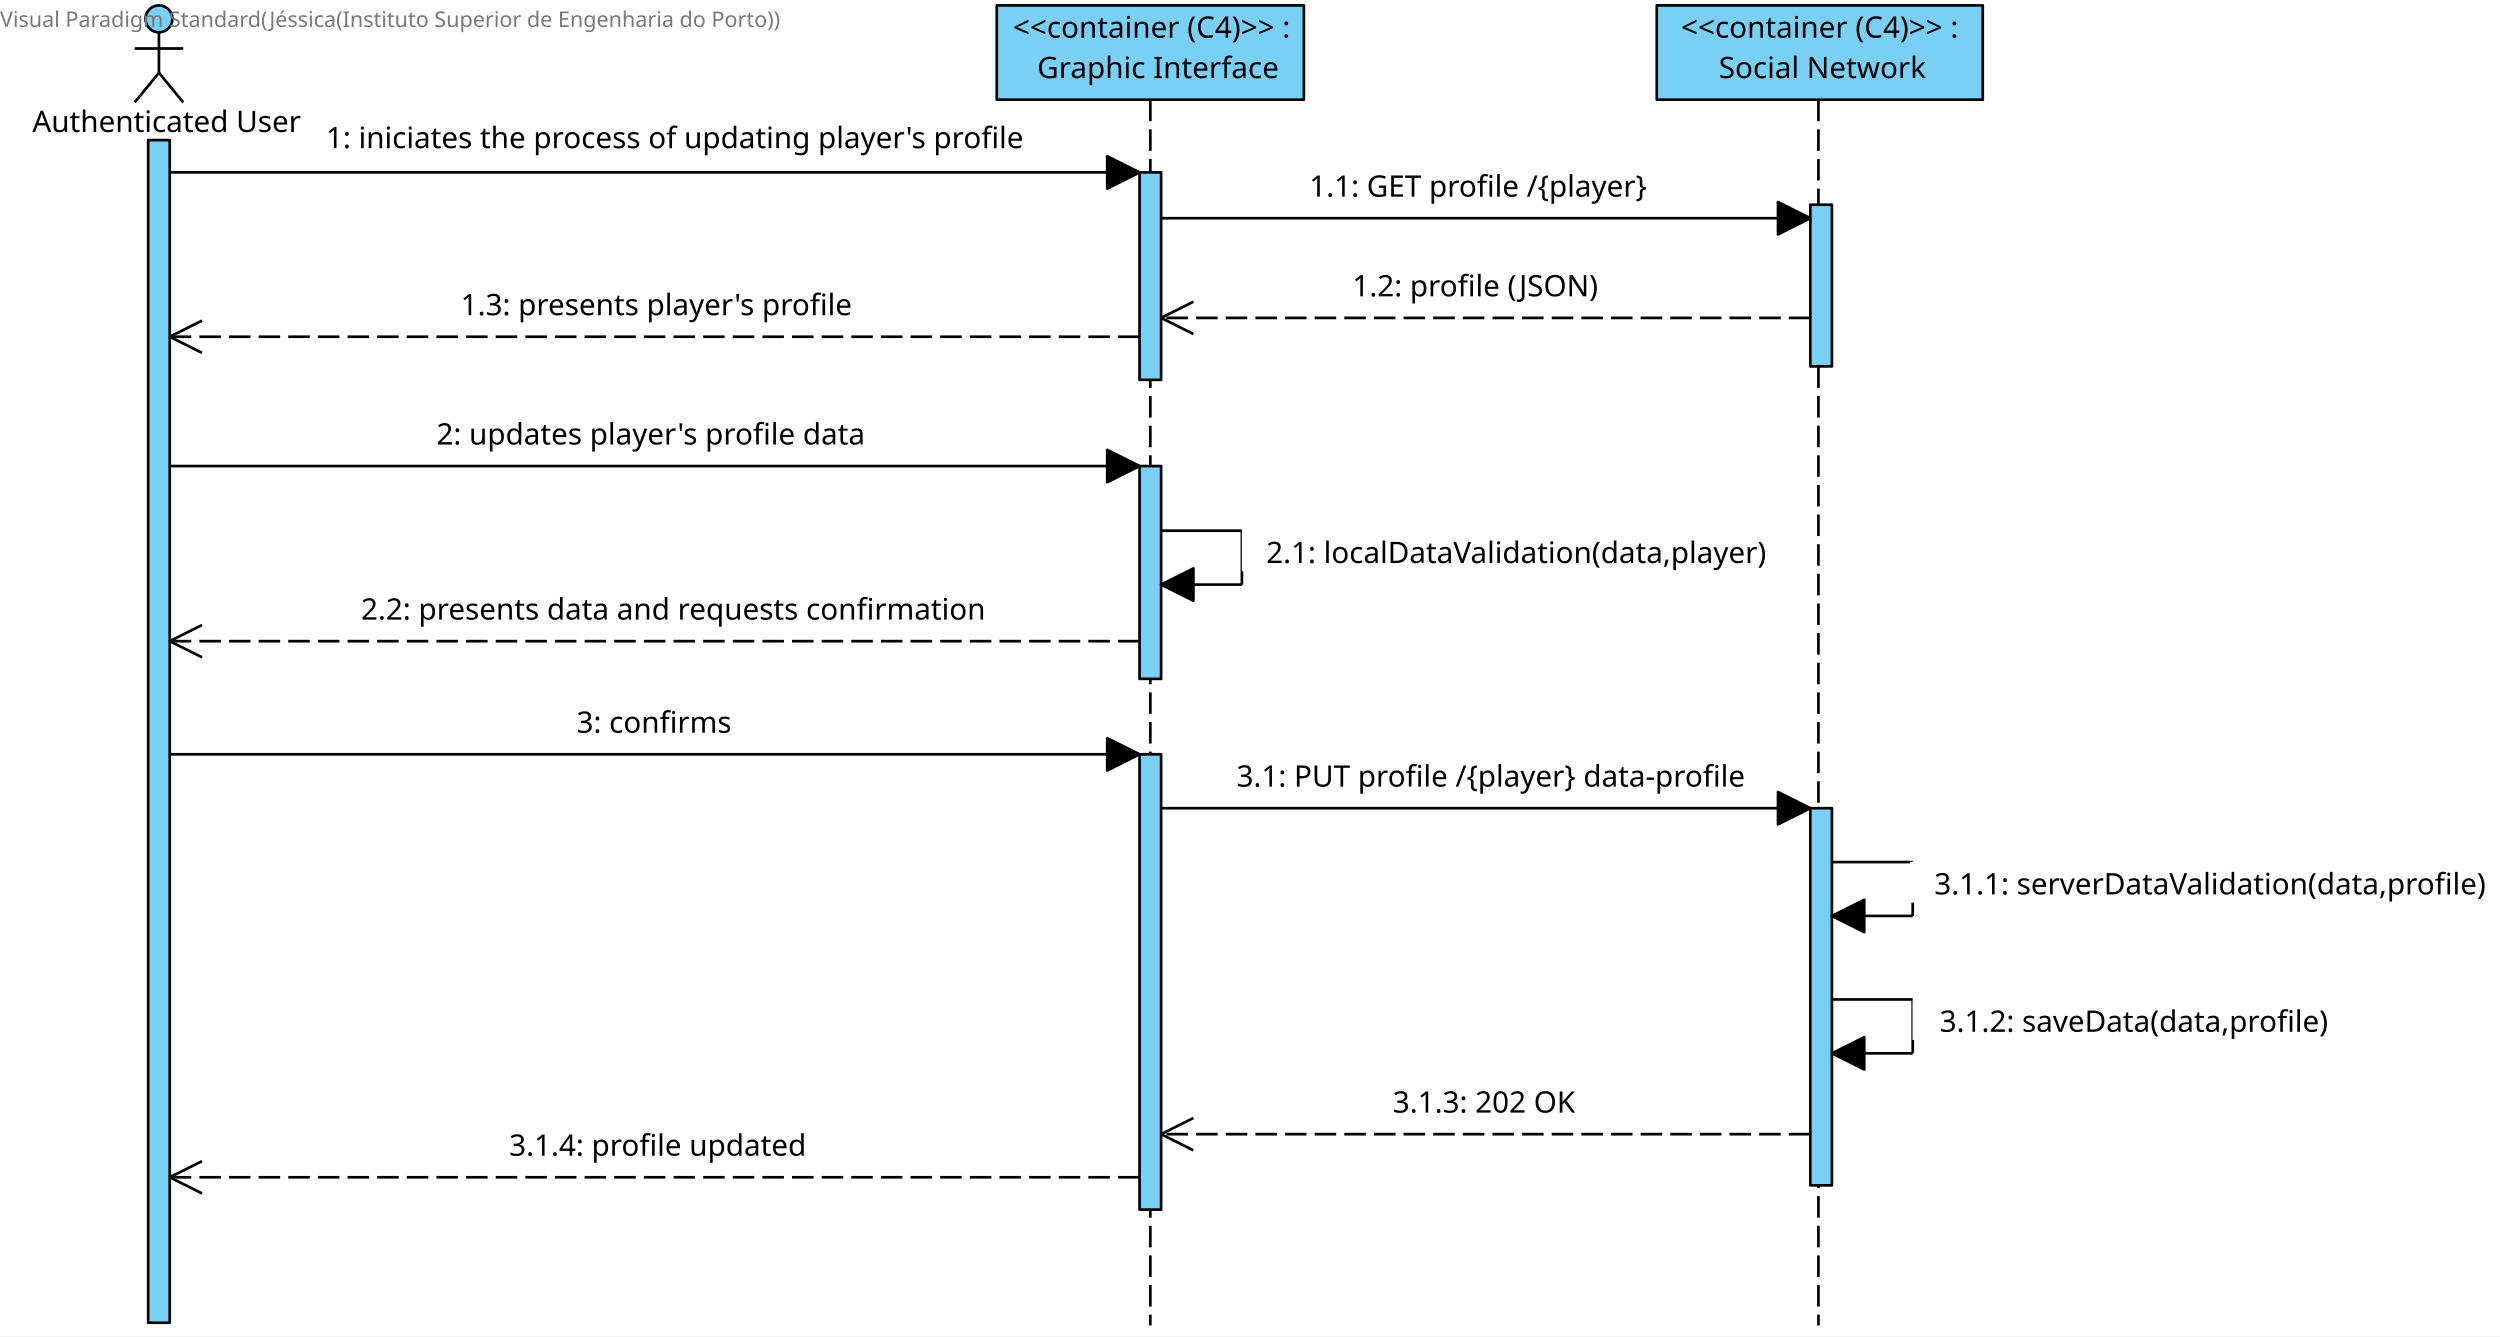
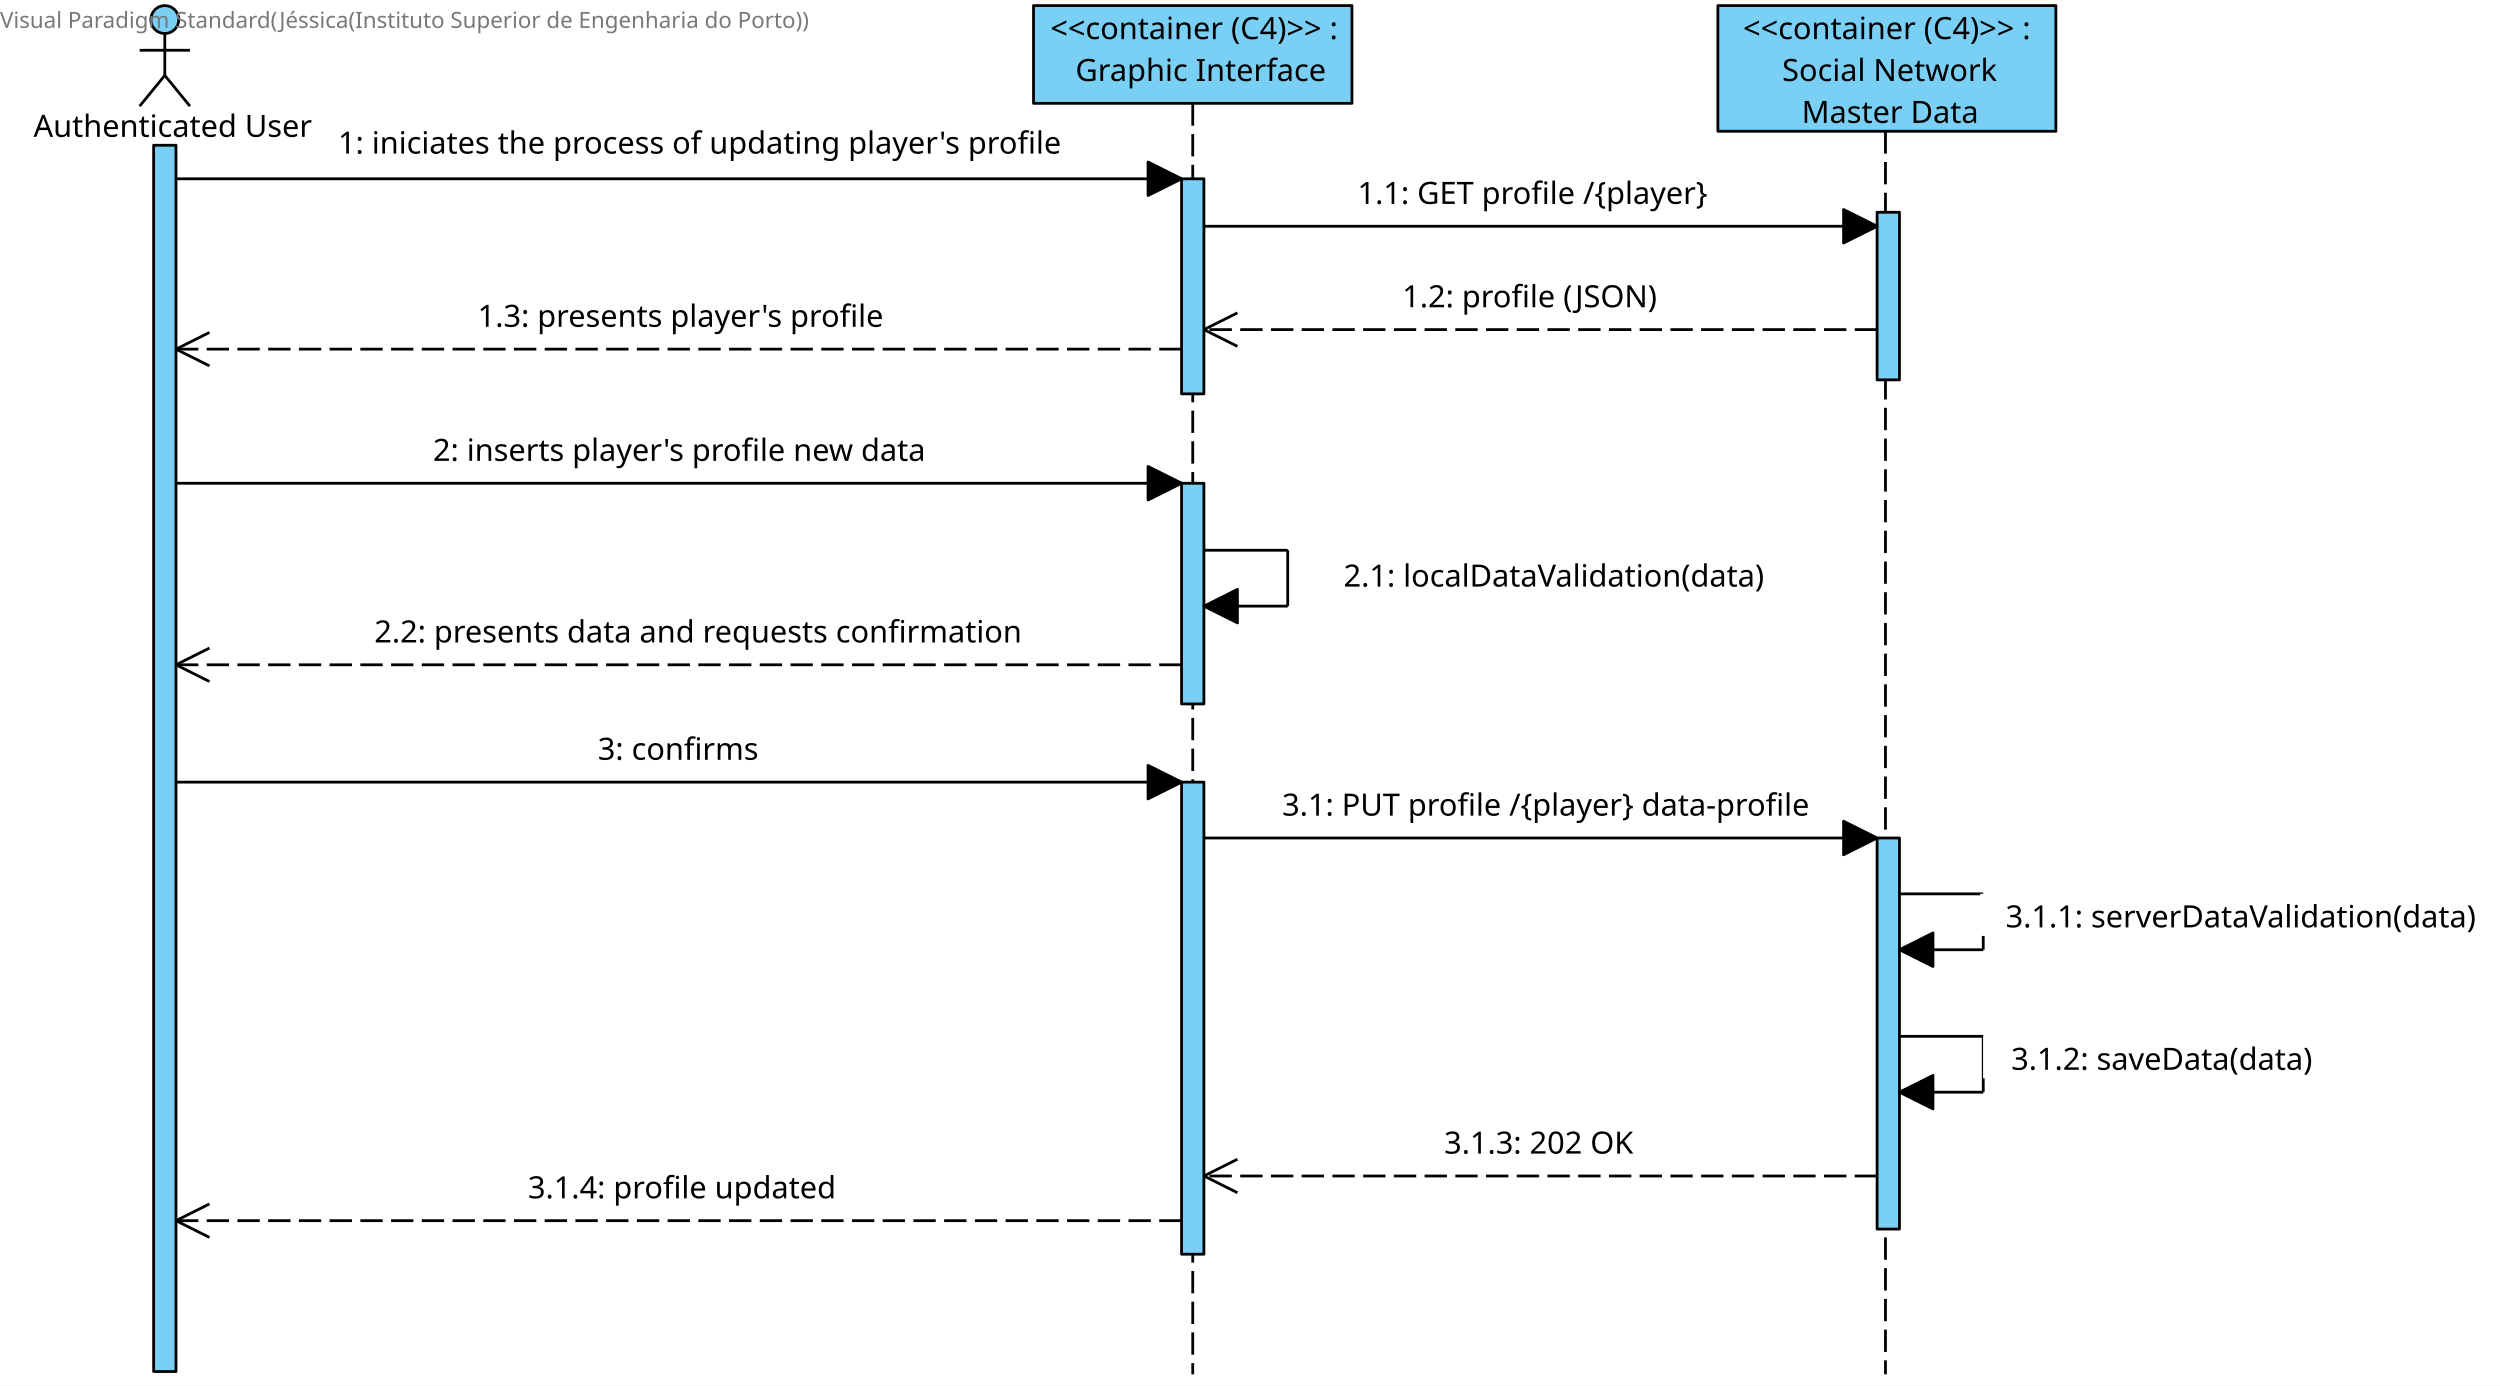
- <svg xmlns="http://www.w3.org/2000/svg" fill-opacity="0" color-rendering="auto" color-interpolation="auto" text-rendering="auto" stroke="rgb(0,0,0)" stroke-linecap="square" width="928" stroke-miterlimit="10" shape-rendering="auto" stroke-opacity="0" fill="rgb(0,0,0)" stroke-dasharray="none" font-weight="normal" stroke-width="1" height="496" font-family="'Dialog'" font-style="normal" stroke-linejoin="miter" font-size="12px" stroke-dashoffset="0" image-rendering="auto">
+ <svg xmlns="http://www.w3.org/2000/svg" fill-opacity="0" color-rendering="auto" color-interpolation="auto" text-rendering="auto" stroke="rgb(0,0,0)" stroke-linecap="square" width="895" stroke-miterlimit="10" shape-rendering="auto" stroke-opacity="0" fill="rgb(0,0,0)" stroke-dasharray="none" font-weight="normal" stroke-width="1" height="496" font-family="'Dialog'" font-style="normal" stroke-linejoin="miter" font-size="12px" stroke-dashoffset="0" image-rendering="auto">
  <defs id="genericDefs" />
  <g>
    <defs id="defs1">
      <clipPath clipPathUnits="userSpaceOnUse" id="clipPath1">
        <path d="M-7 -7 L126 -7 L126 501 L-7 501 L-7 -7 Z" />
      </clipPath>
      <clipPath clipPathUnits="userSpaceOnUse" id="clipPath2">
        <path d="M-7 -7 L71 -7 L71 501 L-7 501 L-7 -7 Z" />
      </clipPath>
      <clipPath clipPathUnits="userSpaceOnUse" id="clipPath3">
        <path d="M-7 -7 L19 -7 L19 88 L-7 88 L-7 -7 Z" />
      </clipPath>
      <clipPath clipPathUnits="userSpaceOnUse" id="clipPath4">
        <path d="M-7 -7 L19 -7 L19 90 L-7 90 L-7 -7 Z" />
      </clipPath>
      <clipPath clipPathUnits="userSpaceOnUse" id="clipPath5">
        <path d="M-7 -7 L19 -7 L19 180 L-7 180 L-7 -7 Z" />
      </clipPath>
      <clipPath clipPathUnits="userSpaceOnUse" id="clipPath6">
        <path d="M-7 -7 L133 -7 L133 501 L-7 501 L-7 -7 Z" />
      </clipPath>
      <clipPath clipPathUnits="userSpaceOnUse" id="clipPath7">
        <path d="M-7 -7 L19 -7 L19 71 L-7 71 L-7 -7 Z" />
      </clipPath>
      <clipPath clipPathUnits="userSpaceOnUse" id="clipPath8">
        <path d="M-7 -7 L19 -7 L19 151 L-7 151 L-7 -7 Z" />
      </clipPath>
      <clipPath clipPathUnits="userSpaceOnUse" id="clipPath9">
        <path d="M-115 -30 L230 -30 L230 60 L-115 60 L-115 -30 Z" />
      </clipPath>
      <clipPath clipPathUnits="userSpaceOnUse" id="clipPath10">
        <path d="M-114 -15 L228 -15 L228 30 L-114 30 L-114 -15 Z" />
      </clipPath>
      <clipPath clipPathUnits="userSpaceOnUse" id="clipPath11">
-         <path d="M-122 -30 L244 -30 L244 60 L-122 60 L-122 -30 Z" />
+         <path d="M-122 -45 L244 -45 L244 90 L-122 90 L-122 -45 Z" />
      </clipPath>
      <clipPath clipPathUnits="userSpaceOnUse" id="clipPath12">
        <path d="M0 0 L464 0 L464 104 L0 104 L0 0 Z" />
      </clipPath>
      <clipPath clipPathUnits="userSpaceOnUse" id="clipPath13">
        <path d="M0 0 L0 23 L103 23 L103 29 L363 29 L363 44 L99 44 L99 38 L0 38 L0 104 L149 104 L149 91 L307 91 L307 104 L464 104 L464 18 L357 18 L357 0 Z" />
      </clipPath>
      <clipPath clipPathUnits="userSpaceOnUse" id="clipPath14">
-         <path d="M307 30 L307 45 L149 45 L149 30 ZM310 78 L310 93 L140 93 L140 78 ZM0 0 L0 104 L464 104 L464 0 Z" />
+         <path d="M307 30 L307 45 L149 45 L149 30 ZM318 78 L318 93 L132 93 L132 78 ZM0 0 L0 104 L464 104 L464 0 Z" />
      </clipPath>
      <clipPath clipPathUnits="userSpaceOnUse" id="clipPath15">
-         <path d="M310 30 L310 45 L140 45 L140 30 ZM0 0 L0 104 L111 104 L111 95 L349 95 L349 104 L464 104 L464 89 L448 89 L448 74 L464 74 L464 0 Z" />
+         <path d="M318 30 L318 45 L132 45 L132 30 ZM0 0 L0 104 L111 104 L111 95 L349 95 L349 104 L464 104 L464 90 L459 90 L459 75 L464 75 L464 0 Z" />
      </clipPath>
      <clipPath clipPathUnits="userSpaceOnUse" id="clipPath16">
-         <path d="M349 30 L349 45 L111 45 L111 30 ZM265 72 L265 87 L191 87 L191 72 ZM0 0 L0 104 L436 104 L436 92 L464 92 L464 24 L448 24 L448 9 L464 9 L464 0 Z" />
+         <path d="M349 30 L349 45 L111 45 L111 30 ZM265 72 L265 87 L191 87 L191 72 ZM0 0 L0 104 L436 104 L436 92 L464 92 L464 25 L459 25 L459 10 L464 10 L464 0 Z" />
      </clipPath>
      <clipPath clipPathUnits="userSpaceOnUse" id="clipPath17">
        <path d="M265 30 L265 45 L191 45 L191 30 ZM0 0 L0 104 L464 104 L464 65 L436 65 L436 50 L464 50 L464 0 L349 0 L349 3 L111 3 L111 0 Z" />
      </clipPath>
      <clipPath clipPathUnits="userSpaceOnUse" id="clipPath18">
        <path d="M291 30 L291 45 L167 45 L167 30 ZM0 0 L0 104 L464 104 L464 0 Z" />
      </clipPath>
      <clipPath clipPathUnits="userSpaceOnUse" id="clipPath19">
        <path d="M0 0 L345 0 L345 104 L0 104 L0 0 Z" />
      </clipPath>
      <clipPath clipPathUnits="userSpaceOnUse" id="clipPath20">
-         <path d="M237 30 L237 45 L96 45 L96 30 ZM224 67 L224 82 L112 82 L112 67 ZM104 0 L104 1 L0 1 L0 104 L345 104 L345 1 L234 1 L234 0 Z" />
+         <path d="M237 30 L237 45 L96 45 L96 30 ZM224 67 L224 82 L112 82 L112 67 ZM104 0 L104 1 L0 1 L0 104 L345 104 L345 16 L234 16 L234 0 Z" />
      </clipPath>
      <clipPath clipPathUnits="userSpaceOnUse" id="clipPath21">
        <path d="M224 30 L224 45 L112 45 L112 30 ZM0 0 L0 104 L345 104 L345 0 L237 0 L237 8 L96 8 L96 0 Z" />
      </clipPath>
      <clipPath clipPathUnits="userSpaceOnUse" id="clipPath22">
        <path d="M0 0 L134 0 L134 124 L0 124 L0 0 Z" />
      </clipPath>
      <clipPath clipPathUnits="userSpaceOnUse" id="clipPath23">
-         <path d="M0 0 L0 124 L134 124 L134 65 L80 65 L80 50 L134 50 L134 0 Z" />
+         <path d="M0 0 L0 124 L134 124 L134 66 L91 66 L91 51 L134 51 L134 0 Z" />
      </clipPath>
      <clipPath clipPathUnits="userSpaceOnUse" id="clipPath24">
        <path d="M266 30 L266 45 L68 45 L68 30 ZM0 0 L0 104 L345 104 L345 85 L328 85 L328 70 L345 70 L345 0 Z" />
      </clipPath>
      <clipPath clipPathUnits="userSpaceOnUse" id="clipPath25">
        <path d="M214 30 L214 45 L126 45 L126 30 ZM0 0 L0 104 L345 104 L345 15 L329 15 L329 0 Z" />
      </clipPath>
      <clipPath clipPathUnits="userSpaceOnUse" id="clipPath26">
        <path d="M0 0 L0 10 L17 10 L17 25 L0 25 L0 124 L134 124 L134 116 L80 116 L80 101 L134 101 L134 65 L79 65 L79 50 L134 50 L134 0 Z" />
      </clipPath>
      <clipPath clipPathUnits="userSpaceOnUse" id="clipPath27">
        <path d="M0 0 L0 124 L134 124 L134 65 L80 65 L80 50 L134 50 L134 14 L79 14 L79 0 Z" />
      </clipPath>
      <clipPath clipPathUnits="userSpaceOnUse" id="clipPath28">
-         <path d="M-159 -15 L318 -15 L318 30 L-159 30 L-159 -15 Z" />
+         <path d="M-126 -15 L252 -15 L252 30 L-126 30 L-126 -15 Z" />
      </clipPath>
      <clipPath clipPathUnits="userSpaceOnUse" id="clipPath29">
-         <path d="M-215 -15 L430 -15 L430 30 L-215 30 L-215 -15 Z" />
+         <path d="M-182 -15 L364 -15 L364 30 L-182 30 L-182 -15 Z" />
      </clipPath>
      <clipPath clipPathUnits="userSpaceOnUse" id="clipPath30">
        <path d="M-88 -15 L176 -15 L176 30 L-88 30 L-88 -15 Z" />
      </clipPath>
      <clipPath clipPathUnits="userSpaceOnUse" id="clipPath31">
        <path d="M-198 -15 L396 -15 L396 30 L-198 30 L-198 -15 Z" />
      </clipPath>
      <clipPath clipPathUnits="userSpaceOnUse" id="clipPath32">
+         <path d="M-165 -15 L330 -15 L330 30 L-165 30 L-165 -15 Z" />
+       </clipPath>
+       <clipPath clipPathUnits="userSpaceOnUse" id="clipPath33">
        <path d="M-112 -15 L224 -15 L224 30 L-112 30 L-112 -15 Z" />
      </clipPath>
-       <clipPath clipPathUnits="userSpaceOnUse" id="clipPath33">
+       <clipPath clipPathUnits="userSpaceOnUse" id="clipPath34">
        <path d="M-141 -15 L282 -15 L282 30 L-141 30 L-141 -15 Z" />
      </clipPath>
-       <clipPath clipPathUnits="userSpaceOnUse" id="clipPath34">
+       <clipPath clipPathUnits="userSpaceOnUse" id="clipPath35">
        <path d="M-124 -15 L248 -15 L248 30 L-124 30 L-124 -15 Z" />
      </clipPath>
-       <clipPath clipPathUnits="userSpaceOnUse" id="clipPath35">
+       <clipPath clipPathUnits="userSpaceOnUse" id="clipPath36">
        <path d="M-74 -15 L148 -15 L148 30 L-74 30 L-74 -15 Z" />
      </clipPath>
-       <clipPath clipPathUnits="userSpaceOnUse" id="clipPath36">
+       <clipPath clipPathUnits="userSpaceOnUse" id="clipPath37">
        <path d="M-238 -15 L476 -15 L476 30 L-238 30 L-238 -15 Z" />
      </clipPath>
-       <clipPath clipPathUnits="userSpaceOnUse" id="clipPath37">
-         <path d="M-170 -15 L340 -15 L340 30 L-170 30 L-170 -15 Z" />
-       </clipPath>
      <clipPath clipPathUnits="userSpaceOnUse" id="clipPath38">
+         <path d="M-186 -15 L372 -15 L372 30 L-186 30 L-186 -15 Z" />
+       </clipPath>
+       <clipPath clipPathUnits="userSpaceOnUse" id="clipPath39">
        <path d="M-158 -15 L316 -15 L316 30 L-158 30 L-158 -15 Z" />
      </clipPath>
-       <clipPath clipPathUnits="userSpaceOnUse" id="clipPath39">
+       <clipPath clipPathUnits="userSpaceOnUse" id="clipPath40">
        <path d="M-264 -15 L528 -15 L528 30 L-264 30 L-264 -15 Z" />
      </clipPath>
    </defs>
    <g fill="white" text-rendering="geometricPrecision" fill-opacity="1" stroke-opacity="1" stroke="white">
-       <rect x="0" width="928" height="496" y="0" stroke="none" />
+       <rect x="0" width="895" height="496" y="0" stroke="none" />
    </g>
    <g font-size="11px" transform="translate(370,2)" fill-opacity="1" fill="rgb(122,207,245)" text-rendering="geometricPrecision" image-rendering="optimizeQuality" font-family="sans-serif" stroke="rgb(122,207,245)" stroke-opacity="1">
      <rect x="0" width="114" height="35" y="0" clip-path="url(#clipPath1)" stroke="none" />
    </g>
    <g stroke-linecap="butt" font-size="11px" transform="translate(370,2)" fill-opacity="1" fill="black" text-rendering="geometricPrecision" image-rendering="optimizeQuality" font-family="sans-serif" stroke-linejoin="round" stroke="black" stroke-opacity="1" stroke-miterlimit="0">
      <rect fill="none" x="0" width="114" height="35" y="0" clip-path="url(#clipPath1)" />
      <line clip-path="url(#clipPath1)" fill="none" x1="57" x2="57" y1="35" y2="490" stroke-linejoin="bevel" stroke-dasharray="8,3" />
    </g>
    <g font-size="11px" transform="translate(29,2)" fill-opacity="1" fill="rgb(122,207,245)" text-rendering="geometricPrecision" image-rendering="optimizeQuality" font-family="sans-serif" stroke="rgb(122,207,245)" stroke-opacity="1">
      <circle r="5" clip-path="url(#clipPath2)" cx="30" cy="5" stroke="none" />
      <rect x="26" width="8" height="439" y="50" clip-path="url(#clipPath2)" stroke="none" />
    </g>
    <g stroke-linecap="butt" font-size="11px" transform="translate(29,2)" fill-opacity="1" fill="black" text-rendering="geometricPrecision" image-rendering="optimizeQuality" font-family="sans-serif" stroke-linejoin="round" stroke="black" stroke-opacity="1" stroke-miterlimit="0">
      <circle fill="none" r="5" clip-path="url(#clipPath2)" cx="30" cy="5" />
      <rect fill="none" x="26" width="8" height="439" y="50" clip-path="url(#clipPath2)" />
      <line y2="25" fill="none" x1="30" clip-path="url(#clipPath2)" x2="30" y1="10" />
      <line y2="36" fill="none" x1="30" clip-path="url(#clipPath2)" x2="21" y1="25" />
      <line y2="36" fill="none" x1="30" clip-path="url(#clipPath2)" x2="39" y1="25" />
      <line y2="16" fill="none" x1="21" clip-path="url(#clipPath2)" x2="39" y1="16" />
    </g>
    <g font-size="11px" transform="translate(423,64)" fill-opacity="1" fill="rgb(122,207,245)" text-rendering="geometricPrecision" image-rendering="optimizeQuality" font-family="sans-serif" stroke="rgb(122,207,245)" stroke-opacity="1">
      <rect x="0" width="8" height="77" y="0" clip-path="url(#clipPath3)" stroke="none" />
    </g>
    <g stroke-linecap="butt" font-size="11px" transform="translate(423,64)" fill-opacity="1" fill="black" text-rendering="geometricPrecision" image-rendering="optimizeQuality" font-family="sans-serif" stroke-linejoin="round" stroke="black" stroke-opacity="1" stroke-miterlimit="0">
      <rect fill="none" x="0" width="8" height="77" y="0" clip-path="url(#clipPath3)" />
    </g>
    <g font-size="11px" transform="translate(423,173)" fill-opacity="1" fill="rgb(122,207,245)" text-rendering="geometricPrecision" image-rendering="optimizeQuality" font-family="sans-serif" stroke="rgb(122,207,245)" stroke-opacity="1">
      <rect x="0" width="8" height="79" y="0" clip-path="url(#clipPath4)" stroke="none" />
    </g>
    <g stroke-linecap="butt" font-size="11px" transform="translate(423,173)" fill-opacity="1" fill="black" text-rendering="geometricPrecision" image-rendering="optimizeQuality" font-family="sans-serif" stroke-linejoin="round" stroke="black" stroke-opacity="1" stroke-miterlimit="0">
      <rect fill="none" x="0" width="8" height="79" y="0" clip-path="url(#clipPath4)" />
    </g>
    <g font-size="11px" transform="translate(423,280)" fill-opacity="1" fill="rgb(122,207,245)" text-rendering="geometricPrecision" image-rendering="optimizeQuality" font-family="sans-serif" stroke="rgb(122,207,245)" stroke-opacity="1">
      <rect x="0" width="8" height="169" y="0" clip-path="url(#clipPath5)" stroke="none" />
    </g>
    <g stroke-linecap="butt" font-size="11px" transform="translate(423,280)" fill-opacity="1" fill="black" text-rendering="geometricPrecision" image-rendering="optimizeQuality" font-family="sans-serif" stroke-linejoin="round" stroke="black" stroke-opacity="1" stroke-miterlimit="0">
      <rect fill="none" x="0" width="8" height="169" y="0" clip-path="url(#clipPath5)" />
    </g>
    <g font-size="11px" transform="translate(615,2)" fill-opacity="1" fill="rgb(122,207,245)" text-rendering="geometricPrecision" image-rendering="optimizeQuality" font-family="sans-serif" stroke="rgb(122,207,245)" stroke-opacity="1">
-       <rect x="0" width="121" height="35" y="0" clip-path="url(#clipPath6)" stroke="none" />
+       <rect x="0" width="121" height="45" y="0" clip-path="url(#clipPath6)" stroke="none" />
    </g>
    <g stroke-linecap="butt" font-size="11px" transform="translate(615,2)" fill-opacity="1" fill="black" text-rendering="geometricPrecision" image-rendering="optimizeQuality" font-family="sans-serif" stroke-linejoin="round" stroke="black" stroke-opacity="1" stroke-miterlimit="0">
-       <rect fill="none" x="0" width="121" height="35" y="0" clip-path="url(#clipPath6)" />
-       <line clip-path="url(#clipPath6)" fill="none" x1="60" x2="60" y1="35" y2="490" stroke-linejoin="bevel" stroke-dasharray="8,3" />
+       <rect fill="none" x="0" width="121" height="45" y="0" clip-path="url(#clipPath6)" />
+       <line clip-path="url(#clipPath6)" fill="none" x1="60" x2="60" y1="45" y2="490" stroke-linejoin="bevel" stroke-dasharray="8,3" />
    </g>
    <g font-size="11px" transform="translate(672,76)" fill-opacity="1" fill="rgb(122,207,245)" text-rendering="geometricPrecision" image-rendering="optimizeQuality" font-family="sans-serif" stroke="rgb(122,207,245)" stroke-opacity="1">
      <rect x="0" width="8" height="60" y="0" clip-path="url(#clipPath7)" stroke="none" />
    </g>
    <g stroke-linecap="butt" font-size="11px" transform="translate(672,76)" fill-opacity="1" fill="black" text-rendering="geometricPrecision" image-rendering="optimizeQuality" font-family="sans-serif" stroke-linejoin="round" stroke="black" stroke-opacity="1" stroke-miterlimit="0">
      <rect fill="none" x="0" width="8" height="60" y="0" clip-path="url(#clipPath7)" />
    </g>
    <g font-size="11px" transform="translate(672,300)" fill-opacity="1" fill="rgb(122,207,245)" text-rendering="geometricPrecision" image-rendering="optimizeQuality" font-family="sans-serif" stroke="rgb(122,207,245)" stroke-opacity="1">
      <rect x="0" width="8" height="140" y="0" clip-path="url(#clipPath8)" stroke="none" />
    </g>
    <g stroke-linecap="butt" font-size="11px" transform="translate(672,300)" fill-opacity="1" fill="black" text-rendering="geometricPrecision" image-rendering="optimizeQuality" font-family="sans-serif" stroke-linejoin="round" stroke="black" stroke-opacity="1" stroke-miterlimit="0">
      <rect fill="none" x="0" width="8" height="140" y="0" clip-path="url(#clipPath8)" />
    </g>
    <g font-size="11px" transform="translate(370,2)" fill-opacity="1" fill="black" text-rendering="geometricPrecision" image-rendering="optimizeQuality" font-family="sans-serif" stroke="black" stroke-opacity="1">
      <text x="6" xml:space="preserve" y="12" clip-path="url(#clipPath9)" stroke="none">&lt;&lt;container (C4)&gt;&gt; :</text>
      <text x="15" xml:space="preserve" y="27" clip-path="url(#clipPath9)" stroke="none">Graphic Interface</text>
    </g>
    <g font-size="11px" transform="translate(2,37)" fill-opacity="1" fill="black" text-rendering="geometricPrecision" image-rendering="optimizeQuality" font-family="sans-serif" stroke="black" stroke-opacity="1">
      <text x="10" xml:space="preserve" y="12" clip-path="url(#clipPath10)" stroke="none">Authenticated User</text>
    </g>
    <g font-size="11px" transform="translate(615,2)" fill-opacity="1" fill="black" text-rendering="geometricPrecision" image-rendering="optimizeQuality" font-family="sans-serif" stroke="black" stroke-opacity="1">
      <text x="9" xml:space="preserve" y="12" clip-path="url(#clipPath11)" stroke="none">&lt;&lt;container (C4)&gt;&gt; :</text>
      <text x="23" xml:space="preserve" y="27" clip-path="url(#clipPath11)" stroke="none">Social Network</text>
+       <text x="30" xml:space="preserve" y="42" clip-path="url(#clipPath11)" stroke="none">Master Data</text>
    </g>
    <g stroke-linecap="butt" font-size="11px" transform="translate(13,14)" fill-opacity="1" fill="black" text-rendering="geometricPrecision" image-rendering="optimizeQuality" font-family="sans-serif" stroke-linejoin="round" stroke="black" stroke-opacity="1">
      <line y2="50" fill="none" x1="50" clip-path="url(#clipPath13)" x2="410" y1="50" />
      <polygon points=" 410 50 398 44 398 56" clip-path="url(#clipPath13)" stroke="none" />
      <polygon fill="none" points=" 410 50 398 44 398 56" clip-path="url(#clipPath13)" />
    </g>
    <g fill-opacity="1" text-rendering="geometricPrecision" stroke="black" stroke-linecap="butt" transform="translate(13,75)" stroke-miterlimit="0" stroke-opacity="1" fill="black" stroke-dasharray="8,3" font-family="sans-serif" stroke-linejoin="round" font-size="11px" image-rendering="optimizeQuality">
      <line y2="50" fill="none" x1="410" clip-path="url(#clipPath14)" x2="50" y1="50" />
      <line clip-path="url(#clipPath14)" fill="none" x1="50" x2="62" y1="50" y2="56" stroke-dasharray="none" stroke-miterlimit="10" />
      <line clip-path="url(#clipPath14)" fill="none" x1="50" x2="62" y1="50" y2="44" stroke-dasharray="none" stroke-miterlimit="10" />
    </g>
    <g stroke-linecap="butt" font-size="11px" transform="translate(13,123)" fill-opacity="1" fill="black" text-rendering="geometricPrecision" image-rendering="optimizeQuality" font-family="sans-serif" stroke-linejoin="round" stroke="black" stroke-opacity="1">
      <line y2="50" fill="none" x1="50" clip-path="url(#clipPath15)" x2="410" y1="50" />
      <polygon points=" 410 50 398 44 398 56" clip-path="url(#clipPath15)" stroke="none" />
      <polygon fill="none" points=" 410 50 398 44 398 56" clip-path="url(#clipPath15)" />
    </g>
    <g fill-opacity="1" text-rendering="geometricPrecision" stroke="black" stroke-linecap="butt" transform="translate(13,188)" stroke-miterlimit="0" stroke-opacity="1" fill="black" stroke-dasharray="8,3" font-family="sans-serif" stroke-linejoin="round" font-size="11px" image-rendering="optimizeQuality">
      <line y2="50" fill="none" x1="410" clip-path="url(#clipPath16)" x2="50" y1="50" />
      <line clip-path="url(#clipPath16)" fill="none" x1="50" x2="62" y1="50" y2="56" stroke-dasharray="none" stroke-miterlimit="10" />
      <line clip-path="url(#clipPath16)" fill="none" x1="50" x2="62" y1="50" y2="44" stroke-dasharray="none" stroke-miterlimit="10" />
    </g>
    <g stroke-linecap="butt" font-size="11px" transform="translate(13,230)" fill-opacity="1" fill="black" text-rendering="geometricPrecision" image-rendering="optimizeQuality" font-family="sans-serif" stroke-linejoin="round" stroke="black" stroke-opacity="1">
      <line y2="50" fill="none" x1="50" clip-path="url(#clipPath17)" x2="410" y1="50" />
      <polygon points=" 410 50 398 44 398 56" clip-path="url(#clipPath17)" stroke="none" />
      <polygon fill="none" points=" 410 50 398 44 398 56" clip-path="url(#clipPath17)" />
    </g>
    <g fill-opacity="1" text-rendering="geometricPrecision" stroke="black" stroke-linecap="butt" transform="translate(13,387)" stroke-miterlimit="0" stroke-opacity="1" fill="black" stroke-dasharray="8,3" font-family="sans-serif" stroke-linejoin="round" font-size="11px" image-rendering="optimizeQuality">
      <line y2="50" fill="none" x1="410" clip-path="url(#clipPath18)" x2="50" y1="50" />
      <line clip-path="url(#clipPath18)" fill="none" x1="50" x2="62" y1="50" y2="56" stroke-dasharray="none" stroke-miterlimit="10" />
      <line clip-path="url(#clipPath18)" fill="none" x1="50" x2="62" y1="50" y2="44" stroke-dasharray="none" stroke-miterlimit="10" />
    </g>
    <g stroke-linecap="butt" font-size="11px" transform="translate(381,31)" fill-opacity="1" fill="black" text-rendering="geometricPrecision" image-rendering="optimizeQuality" font-family="sans-serif" stroke-linejoin="round" stroke="black" stroke-opacity="1">
      <line y2="50" fill="none" x1="50" clip-path="url(#clipPath20)" x2="291" y1="50" />
      <polygon points=" 291 50 279 44 279 56" clip-path="url(#clipPath20)" stroke="none" />
      <polygon fill="none" points=" 291 50 279 44 279 56" clip-path="url(#clipPath20)" />
    </g>
    <g fill-opacity="1" text-rendering="geometricPrecision" stroke="black" stroke-linecap="butt" transform="translate(381,68)" stroke-miterlimit="0" stroke-opacity="1" fill="black" stroke-dasharray="8,3" font-family="sans-serif" stroke-linejoin="round" font-size="11px" image-rendering="optimizeQuality">
      <line y2="50" fill="none" x1="291" clip-path="url(#clipPath21)" x2="50" y1="50" />
      <line clip-path="url(#clipPath21)" fill="none" x1="50" x2="62" y1="50" y2="56" stroke-dasharray="none" stroke-miterlimit="10" />
      <line clip-path="url(#clipPath21)" fill="none" x1="50" x2="62" y1="50" y2="44" stroke-dasharray="none" stroke-miterlimit="10" />
    </g>
    <g stroke-linecap="butt" font-size="11px" transform="translate(381,147)" fill-opacity="1" fill="black" text-rendering="geometricPrecision" image-rendering="optimizeQuality" font-family="sans-serif" stroke-linejoin="round" stroke="black" stroke-opacity="1">
      <line y2="50" fill="none" x1="50" clip-path="url(#clipPath23)" x2="80" y1="50" />
      <line y2="70" fill="none" x1="80" clip-path="url(#clipPath23)" x2="80" y1="50" />
      <line y2="70" fill="none" x1="80" clip-path="url(#clipPath23)" x2="50" y1="70" />
      <polygon points=" 50 70 62 76 62 64" clip-path="url(#clipPath23)" stroke="none" />
      <polygon fill="none" points=" 50 70 62 76 62 64" clip-path="url(#clipPath23)" />
    </g>
    <g stroke-linecap="butt" font-size="11px" transform="translate(381,250)" fill-opacity="1" fill="black" text-rendering="geometricPrecision" image-rendering="optimizeQuality" font-family="sans-serif" stroke-linejoin="round" stroke="black" stroke-opacity="1">
      <line y2="50" fill="none" x1="50" clip-path="url(#clipPath24)" x2="291" y1="50" />
      <polygon points=" 291 50 279 44 279 56" clip-path="url(#clipPath24)" stroke="none" />
      <polygon fill="none" points=" 291 50 279 44 279 56" clip-path="url(#clipPath24)" />
    </g>
    <g fill-opacity="1" text-rendering="geometricPrecision" stroke="black" stroke-linecap="butt" transform="translate(381,371)" stroke-miterlimit="0" stroke-opacity="1" fill="black" stroke-dasharray="8,3" font-family="sans-serif" stroke-linejoin="round" font-size="11px" image-rendering="optimizeQuality">
      <line y2="50" fill="none" x1="291" clip-path="url(#clipPath25)" x2="50" y1="50" />
      <line clip-path="url(#clipPath25)" fill="none" x1="50" x2="62" y1="50" y2="56" stroke-dasharray="none" stroke-miterlimit="10" />
      <line clip-path="url(#clipPath25)" fill="none" x1="50" x2="62" y1="50" y2="44" stroke-dasharray="none" stroke-miterlimit="10" />
    </g>
    <g stroke-linecap="butt" font-size="11px" transform="translate(630,270)" fill-opacity="1" fill="black" text-rendering="geometricPrecision" image-rendering="optimizeQuality" font-family="sans-serif" stroke-linejoin="round" stroke="black" stroke-opacity="1">
      <line y2="50" fill="none" x1="50" clip-path="url(#clipPath26)" x2="80" y1="50" />
      <line y2="70" fill="none" x1="80" clip-path="url(#clipPath26)" x2="80" y1="50" />
      <line y2="70" fill="none" x1="80" clip-path="url(#clipPath26)" x2="50" y1="70" />
      <polygon points=" 50 70 62 76 62 64" clip-path="url(#clipPath26)" stroke="none" />
      <polygon fill="none" points=" 50 70 62 76 62 64" clip-path="url(#clipPath26)" />
    </g>
    <g stroke-linecap="butt" font-size="11px" transform="translate(630,321)" fill-opacity="1" fill="black" text-rendering="geometricPrecision" image-rendering="optimizeQuality" font-family="sans-serif" stroke-linejoin="round" stroke="black" stroke-opacity="1">
      <line y2="50" fill="none" x1="50" clip-path="url(#clipPath27)" x2="80" y1="50" />
      <line y2="70" fill="none" x1="80" clip-path="url(#clipPath27)" x2="80" y1="50" />
      <line y2="70" fill="none" x1="80" clip-path="url(#clipPath27)" x2="50" y1="70" />
      <polygon points=" 50 70 62 76 62 64" clip-path="url(#clipPath27)" stroke="none" />
      <polygon fill="none" points=" 50 70 62 76 62 64" clip-path="url(#clipPath27)" />
    </g>
    <g font-size="11px" transform="translate(710,371)" fill-opacity="1" fill="white" text-rendering="geometricPrecision" image-rendering="optimizeQuality" font-family="sans-serif" stroke="white" stroke-opacity="1">
-       <rect x="0" width="159" height="15" y="0" clip-path="url(#clipPath28)" stroke="none" />
-       <text fill="black" x="10" xml:space="preserve" y="12" clip-path="url(#clipPath28)" stroke="none">3.1.2: saveData(data,profile)</text>
+       <rect x="0" width="126" height="15" y="0" clip-path="url(#clipPath28)" stroke="none" />
+       <text fill="black" x="10" xml:space="preserve" y="12" clip-path="url(#clipPath28)" stroke="none">3.1.2: saveData(data)</text>
    </g>
    <g font-size="11px" transform="translate(709,320)" fill-opacity="1" fill="white" text-rendering="geometricPrecision" image-rendering="optimizeQuality" font-family="sans-serif" stroke="white" stroke-opacity="1">
-       <rect x="0" width="215" height="15" y="0" clip-path="url(#clipPath29)" stroke="none" />
-       <text fill="black" x="9" xml:space="preserve" y="12" clip-path="url(#clipPath29)" stroke="none">3.1.1: serverDataValidation(data,profile)</text>
+       <rect x="0" width="182" height="15" y="0" clip-path="url(#clipPath29)" stroke="none" />
+       <text fill="black" x="9" xml:space="preserve" y="12" clip-path="url(#clipPath29)" stroke="none">3.1.1: serverDataValidation(data)</text>
    </g>
    <g font-size="11px" transform="translate(507,401)" fill-opacity="1" fill="white" text-rendering="geometricPrecision" image-rendering="optimizeQuality" font-family="sans-serif" stroke="white" stroke-opacity="1">
      <rect x="0" width="88" height="15" y="0" clip-path="url(#clipPath30)" stroke="none" />
      <text fill="black" x="10" xml:space="preserve" y="12" clip-path="url(#clipPath30)" stroke="none">3.1.3: 202 OK</text>
    </g>
    <g font-size="11px" transform="translate(449,280)" fill-opacity="1" fill="white" text-rendering="geometricPrecision" image-rendering="optimizeQuality" font-family="sans-serif" stroke="white" stroke-opacity="1">
      <rect x="0" width="198" height="15" y="0" clip-path="url(#clipPath31)" stroke="none" />
      <text fill="black" x="10" xml:space="preserve" y="12" clip-path="url(#clipPath31)" stroke="none">3.1: PUT profile /{player} data-profile</text>
    </g>
-     <g font-size="11px" transform="translate(461,197)" fill-opacity="1" fill="white" text-rendering="geometricPrecision" image-rendering="optimizeQuality" font-family="sans-serif" stroke="white" stroke-opacity="1">
-       <rect x="0" width="198" height="15" y="0" clip-path="url(#clipPath31)" stroke="none" />
-       <text fill="black" x="9" xml:space="preserve" y="12" clip-path="url(#clipPath31)" stroke="none">2.1: localDataValidation(data,player)</text>
+     <g font-size="11px" transform="translate(472,198)" fill-opacity="1" fill="white" text-rendering="geometricPrecision" image-rendering="optimizeQuality" font-family="sans-serif" stroke="white" stroke-opacity="1">
+       <rect x="0" width="165" height="15" y="0" clip-path="url(#clipPath32)" stroke="none" />
+       <text fill="black" x="9" xml:space="preserve" y="12" clip-path="url(#clipPath32)" stroke="none">2.1: localDataValidation(data)</text>
    </g>
    <g font-size="11px" transform="translate(493,98)" fill-opacity="1" fill="white" text-rendering="geometricPrecision" image-rendering="optimizeQuality" font-family="sans-serif" stroke="white" stroke-opacity="1">
-       <rect x="0" width="112" height="15" y="0" clip-path="url(#clipPath32)" stroke="none" />
-       <text fill="black" x="9" xml:space="preserve" y="12" clip-path="url(#clipPath32)" stroke="none">1.2: profile (JSON)</text>
+       <rect x="0" width="112" height="15" y="0" clip-path="url(#clipPath33)" stroke="none" />
+       <text fill="black" x="9" xml:space="preserve" y="12" clip-path="url(#clipPath33)" stroke="none">1.2: profile (JSON)</text>
    </g>
    <g font-size="11px" transform="translate(477,61)" fill-opacity="1" fill="white" text-rendering="geometricPrecision" image-rendering="optimizeQuality" font-family="sans-serif" stroke="white" stroke-opacity="1">
-       <rect x="0" width="141" height="15" y="0" clip-path="url(#clipPath33)" stroke="none" />
-       <text fill="black" x="9" xml:space="preserve" y="12" clip-path="url(#clipPath33)" stroke="none">1.1: GET profile /{player}</text>
+       <rect x="0" width="141" height="15" y="0" clip-path="url(#clipPath34)" stroke="none" />
+       <text fill="black" x="9" xml:space="preserve" y="12" clip-path="url(#clipPath34)" stroke="none">1.1: GET profile /{player}</text>
    </g>
    <g font-size="11px" transform="translate(180,417)" fill-opacity="1" fill="white" text-rendering="geometricPrecision" image-rendering="optimizeQuality" font-family="sans-serif" stroke="white" stroke-opacity="1">
-       <rect x="0" width="124" height="15" y="0" clip-path="url(#clipPath34)" stroke="none" />
-       <text fill="black" x="9" xml:space="preserve" y="12" clip-path="url(#clipPath34)" stroke="none">3.1.4: profile updated</text>
+       <rect x="0" width="124" height="15" y="0" clip-path="url(#clipPath35)" stroke="none" />
+       <text fill="black" x="9" xml:space="preserve" y="12" clip-path="url(#clipPath35)" stroke="none">3.1.4: profile updated</text>
    </g>
    <g font-size="11px" transform="translate(204,260)" fill-opacity="1" fill="white" text-rendering="geometricPrecision" image-rendering="optimizeQuality" font-family="sans-serif" stroke="white" stroke-opacity="1">
-       <rect x="0" width="74" height="15" y="0" clip-path="url(#clipPath35)" stroke="none" />
-       <text fill="black" x="10" xml:space="preserve" y="12" clip-path="url(#clipPath35)" stroke="none">3: confirms</text>
+       <rect x="0" width="74" height="15" y="0" clip-path="url(#clipPath36)" stroke="none" />
+       <text fill="black" x="10" xml:space="preserve" y="12" clip-path="url(#clipPath36)" stroke="none">3: confirms</text>
    </g>
    <g font-size="11px" transform="translate(124,218)" fill-opacity="1" fill="white" text-rendering="geometricPrecision" image-rendering="optimizeQuality" font-family="sans-serif" stroke="white" stroke-opacity="1">
-       <rect x="0" width="238" height="15" y="0" clip-path="url(#clipPath36)" stroke="none" />
-       <text fill="black" x="10" xml:space="preserve" y="12" clip-path="url(#clipPath36)" stroke="none">2.2: presents data and requests confirmation</text>
-     </g>
-     <g font-size="11px" transform="translate(153,153)" fill-opacity="1" fill="white" text-rendering="geometricPrecision" image-rendering="optimizeQuality" font-family="sans-serif" stroke="white" stroke-opacity="1">
-       <rect x="0" width="170" height="15" y="0" clip-path="url(#clipPath37)" stroke="none" />
-       <text fill="black" x="9" xml:space="preserve" y="12" clip-path="url(#clipPath37)" stroke="none">2: updates player's profile data</text>
+       <rect x="0" width="238" height="15" y="0" clip-path="url(#clipPath37)" stroke="none" />
+       <text fill="black" x="10" xml:space="preserve" y="12" clip-path="url(#clipPath37)" stroke="none">2.2: presents data and requests confirmation</text>
+     </g>
+     <g font-size="11px" transform="translate(145,153)" fill-opacity="1" fill="white" text-rendering="geometricPrecision" image-rendering="optimizeQuality" font-family="sans-serif" stroke="white" stroke-opacity="1">
+       <rect x="0" width="186" height="15" y="0" clip-path="url(#clipPath38)" stroke="none" />
+       <text fill="black" x="10" xml:space="preserve" y="12" clip-path="url(#clipPath38)" stroke="none">2: inserts player's profile new data</text>
    </g>
    <g font-size="11px" transform="translate(162,105)" fill-opacity="1" fill="white" text-rendering="geometricPrecision" image-rendering="optimizeQuality" font-family="sans-serif" stroke="white" stroke-opacity="1">
-       <rect x="0" width="158" height="15" y="0" clip-path="url(#clipPath38)" stroke="none" />
-       <text fill="black" x="9" xml:space="preserve" y="12" clip-path="url(#clipPath38)" stroke="none">1.3: presents player's profile</text>
+       <rect x="0" width="158" height="15" y="0" clip-path="url(#clipPath39)" stroke="none" />
+       <text fill="black" x="9" xml:space="preserve" y="12" clip-path="url(#clipPath39)" stroke="none">1.3: presents player's profile</text>
    </g>
    <g font-size="11px" transform="translate(112,43)" fill-opacity="1" fill="white" text-rendering="geometricPrecision" image-rendering="optimizeQuality" font-family="sans-serif" stroke="white" stroke-opacity="1">
-       <rect x="0" width="264" height="15" y="0" clip-path="url(#clipPath39)" stroke="none" />
-       <text fill="black" x="9" xml:space="preserve" y="12" clip-path="url(#clipPath39)" stroke="none">1: iniciates the process of updating player's profile</text>
+       <rect x="0" width="264" height="15" y="0" clip-path="url(#clipPath40)" stroke="none" />
+       <text fill="black" x="9" xml:space="preserve" y="12" clip-path="url(#clipPath40)" stroke="none">1: iniciates the process of updating player's profile</text>
    </g>
    <g font-size="8px" fill-opacity="1" fill="rgb(120,120,120)" text-rendering="geometricPrecision" image-rendering="optimizeQuality" stroke="rgb(120,120,120)" stroke-opacity="1">
      <text x="0" xml:space="preserve" y="10" stroke="none">Visual Paradigm Standard(Jéssica(Instituto Superior de Engenharia do Porto))</text>
    </g>
  </g>
</svg>
